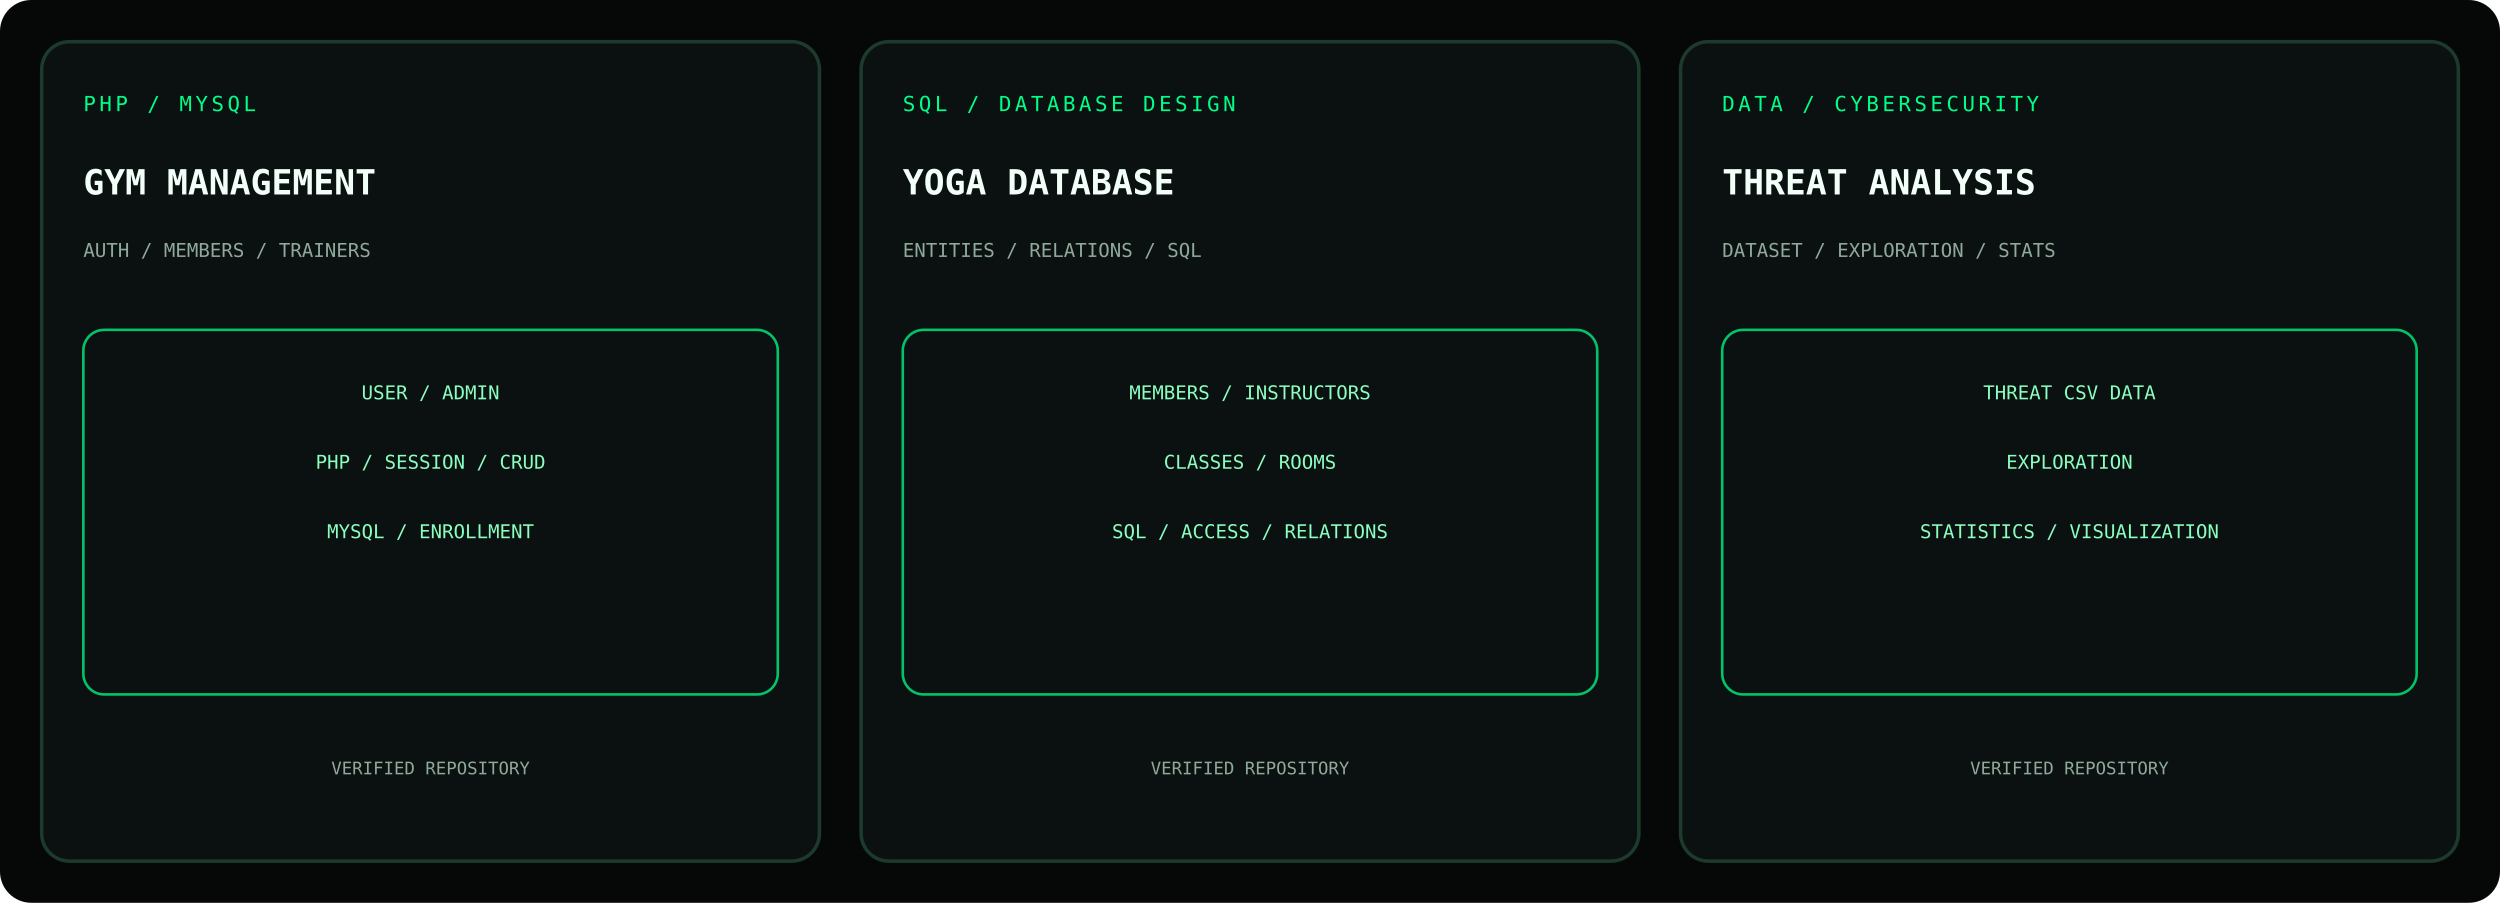
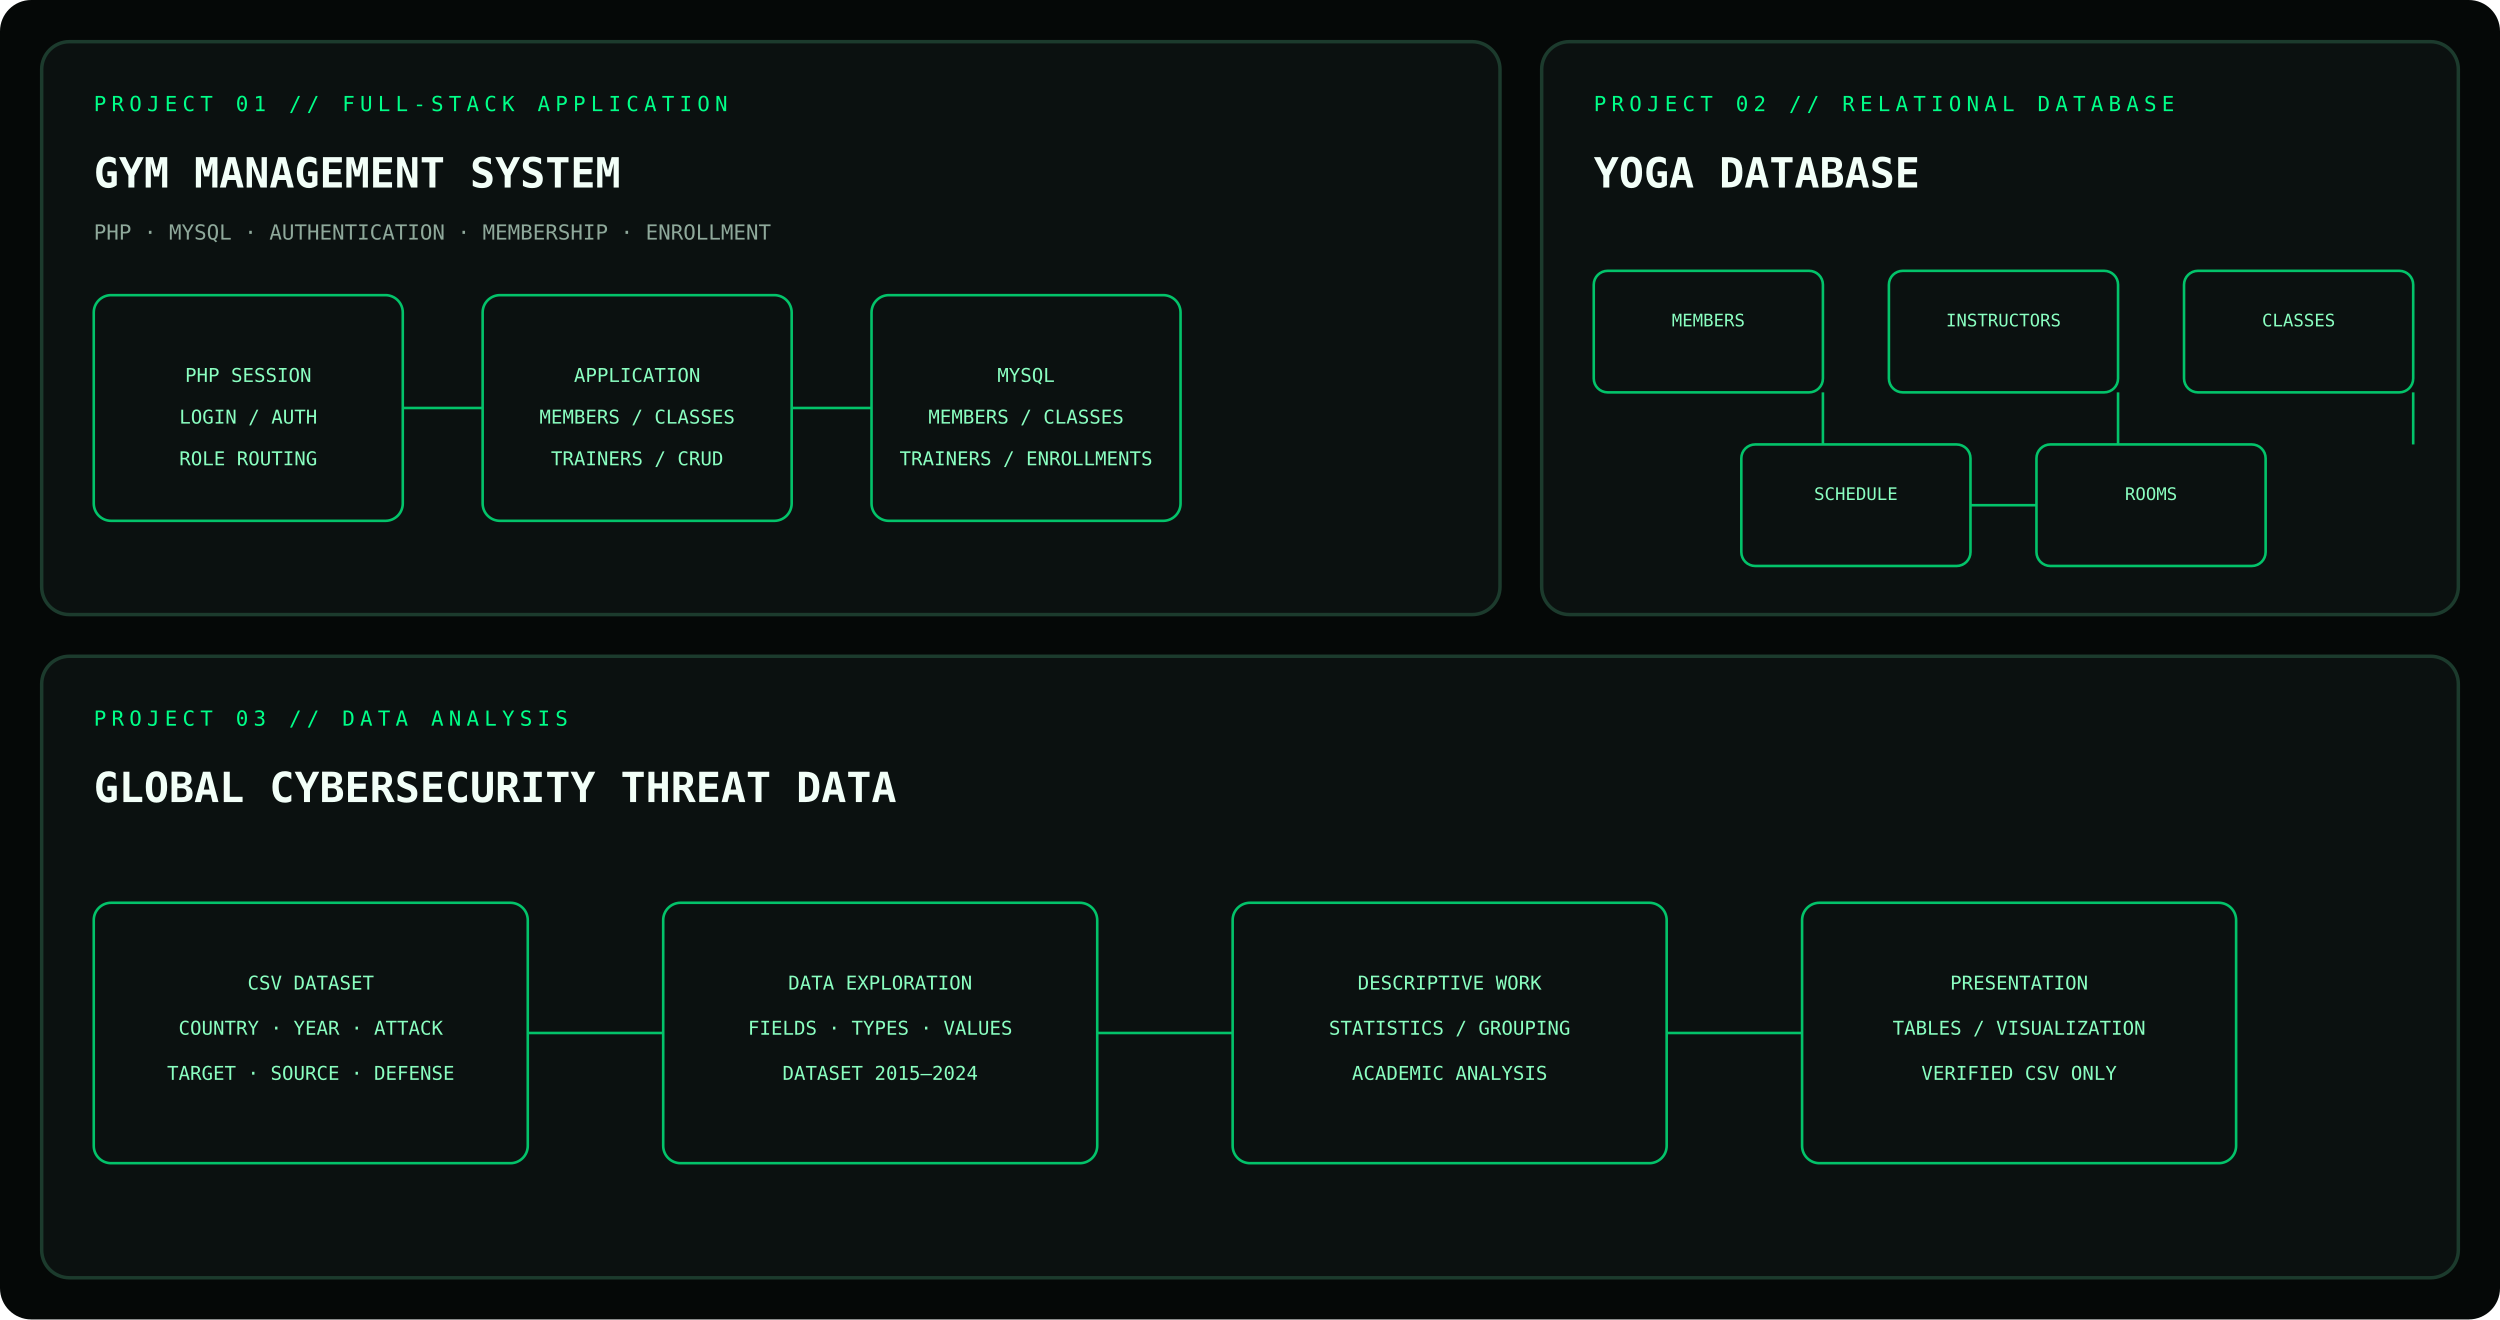
- <svg xmlns="http://www.w3.org/2000/svg" width="1440" height="520" viewBox="0 0 1440 520" role="img" aria-labelledby="t d">
-   <rect width="1440" height="520" rx="18" fill="#050807" />
+ <svg xmlns="http://www.w3.org/2000/svg" width="1440" height="760" viewBox="0 0 1440 760" role="img" aria-labelledby="title desc">
+   <rect width="1440" height="760" rx="18" fill="#050807" />
  <g fill="#0B1110" stroke="#1C3B2D" stroke-width="2">
-     <rect x="24" y="24" width="448" height="472" rx="16" />
-     <rect x="496" y="24" width="448" height="472" rx="16" />
-     <rect x="968" y="24" width="448" height="472" rx="16" />
+     <rect x="24" y="24" width="840" height="330" rx="16" />
+     <rect x="888" y="24" width="528" height="330" rx="16" />
+     <rect x="24" y="378" width="1392" height="358" rx="16" />
  </g>
  <g font-family="ui-monospace, monospace">
-     <g fill="#00FF88" font-size="12" letter-spacing="2">
-       <text x="48" y="64">PHP / MYSQL</text>
-       <text x="520" y="64">SQL / DATABASE DESIGN</text>
-       <text x="992" y="64">DATA / CYBERSECURITY</text>
-     </g>
-     <g fill="#F2FFF8" font-size="20" font-weight="700">
-       <text x="48" y="112">GYM MANAGEMENT</text>
-       <text x="520" y="112">YOGA DATABASE</text>
-       <text x="992" y="112">THREAT ANALYSIS</text>
-     </g>
-     <g fill="#8FA99B" font-size="11">
-       <text x="48" y="148">AUTH / MEMBERS / TRAINERS</text>
-       <text x="520" y="148">ENTITIES / RELATIONS / SQL</text>
-       <text x="992" y="148">DATASET / EXPLORATION / STATS</text>
-     </g>
+     <text x="54" y="64" fill="#00FF88" font-size="12" letter-spacing="3">PROJECT 01 // FULL-STACK APPLICATION</text>
+     <text x="54" y="108" fill="#F2FFF8" font-size="24" font-weight="700">GYM MANAGEMENT SYSTEM</text>
+     <text x="54" y="138" fill="#8FA99B" font-size="12">PHP · MYSQL · AUTHENTICATION · MEMBERSHIP · ENROLLMENT</text>
  </g>
  <g fill="none" stroke="#00FF88" stroke-width="1.5" opacity=".75">
-     <rect x="48" y="190" width="400" height="210" rx="12" />
-     <rect x="520" y="190" width="400" height="210" rx="12" />
-     <rect x="992" y="190" width="400" height="210" rx="12" />
+     <rect x="54" y="170" width="178" height="130" rx="10" />
+     <rect x="278" y="170" width="178" height="130" rx="10" />
+     <rect x="502" y="170" width="178" height="130" rx="10" />
+     <path d="M232 235H278M456 235H502" />
  </g>
  <g font-family="ui-monospace, monospace" text-anchor="middle" fill="#8AFFC1" font-size="11">
-     <text x="248" y="230">USER / ADMIN</text>
-     <text x="248" y="270">PHP / SESSION / CRUD</text>
-     <text x="248" y="310">MYSQL / ENROLLMENT</text>
-     <text x="720" y="230">MEMBERS / INSTRUCTORS</text>
-     <text x="720" y="270">CLASSES / ROOMS</text>
-     <text x="720" y="310">SQL / ACCESS / RELATIONS</text>
-     <text x="1192" y="230">THREAT CSV DATA</text>
-     <text x="1192" y="270">EXPLORATION</text>
-     <text x="1192" y="310">STATISTICS / VISUALIZATION</text>
+     <text x="143" y="220">PHP SESSION</text>
+     <text x="143" y="244">LOGIN / AUTH</text>
+     <text x="143" y="268">ROLE ROUTING</text>
+     <text x="367" y="220">APPLICATION</text>
+     <text x="367" y="244">MEMBERS / CLASSES</text>
+     <text x="367" y="268">TRAINERS / CRUD</text>
+     <text x="591" y="220">MYSQL</text>
+     <text x="591" y="244">MEMBERS / CLASSES</text>
+     <text x="591" y="268">TRAINERS / ENROLLMENTS</text>
  </g>
-   <g font-family="ui-monospace, monospace" text-anchor="middle" fill="#8FA99B" font-size="10">
-     <text x="248" y="446">VERIFIED REPOSITORY</text>
-     <text x="720" y="446">VERIFIED REPOSITORY</text>
-     <text x="1192" y="446">VERIFIED REPOSITORY</text>
+   <g font-family="ui-monospace, monospace">
+     <text x="918" y="64" fill="#00FF88" font-size="12" letter-spacing="3">PROJECT 02 // RELATIONAL DATABASE</text>
+     <text x="918" y="108" fill="#F2FFF8" font-size="24" font-weight="700">YOGA DATABASE</text>
+   </g>
+   <g fill="none" stroke="#00FF88" stroke-width="1.5" opacity=".75">
+     <rect x="918" y="156" width="132" height="70" rx="8" />
+     <rect x="1088" y="156" width="132" height="70" rx="8" />
+     <rect x="1258" y="156" width="132" height="70" rx="8" />
+     <rect x="1003" y="256" width="132" height="70" rx="8" />
+     <rect x="1173" y="256" width="132" height="70" rx="8" />
+     <path d="M1050 226V256M1220 226V256M1390 226V256M1135 291H1173" />
+   </g>
+   <g font-family="ui-monospace, monospace" text-anchor="middle" fill="#8AFFC1" font-size="10">
+     <text x="984" y="188">MEMBERS</text>
+     <text x="1154" y="188">INSTRUCTORS</text>
+     <text x="1324" y="188">CLASSES</text>
+     <text x="1069" y="288">SCHEDULE</text>
+     <text x="1239" y="288">ROOMS</text>
+   </g>
+   <g font-family="ui-monospace, monospace">
+     <text x="54" y="418" fill="#00FF88" font-size="12" letter-spacing="3">PROJECT 03 // DATA ANALYSIS</text>
+     <text x="54" y="462" fill="#F2FFF8" font-size="24" font-weight="700">GLOBAL CYBERSECURITY THREAT DATA</text>
+   </g>
+   <g fill="none" stroke="#00FF88" stroke-width="1.5" opacity=".75">
+     <rect x="54" y="520" width="250" height="150" rx="10" />
+     <rect x="382" y="520" width="250" height="150" rx="10" />
+     <rect x="710" y="520" width="250" height="150" rx="10" />
+     <rect x="1038" y="520" width="250" height="150" rx="10" />
+     <path d="M304 595H382M632 595H710M960 595H1038" />
+   </g>
+   <g font-family="ui-monospace, monospace" text-anchor="middle" fill="#8AFFC1" font-size="11">
+     <text x="179" y="570">CSV DATASET</text>
+     <text x="179" y="596">COUNTRY · YEAR · ATTACK</text>
+     <text x="179" y="622">TARGET · SOURCE · DEFENSE</text>
+     <text x="507" y="570">DATA EXPLORATION</text>
+     <text x="507" y="596">FIELDS · TYPES · VALUES</text>
+     <text x="507" y="622">DATASET 2015–2024</text>
+     <text x="835" y="570">DESCRIPTIVE WORK</text>
+     <text x="835" y="596">STATISTICS / GROUPING</text>
+     <text x="835" y="622">ACADEMIC ANALYSIS</text>
+     <text x="1163" y="570">PRESENTATION</text>
+     <text x="1163" y="596">TABLES / VISUALIZATION</text>
+     <text x="1163" y="622">VERIFIED CSV ONLY</text>
  </g>
</svg>
